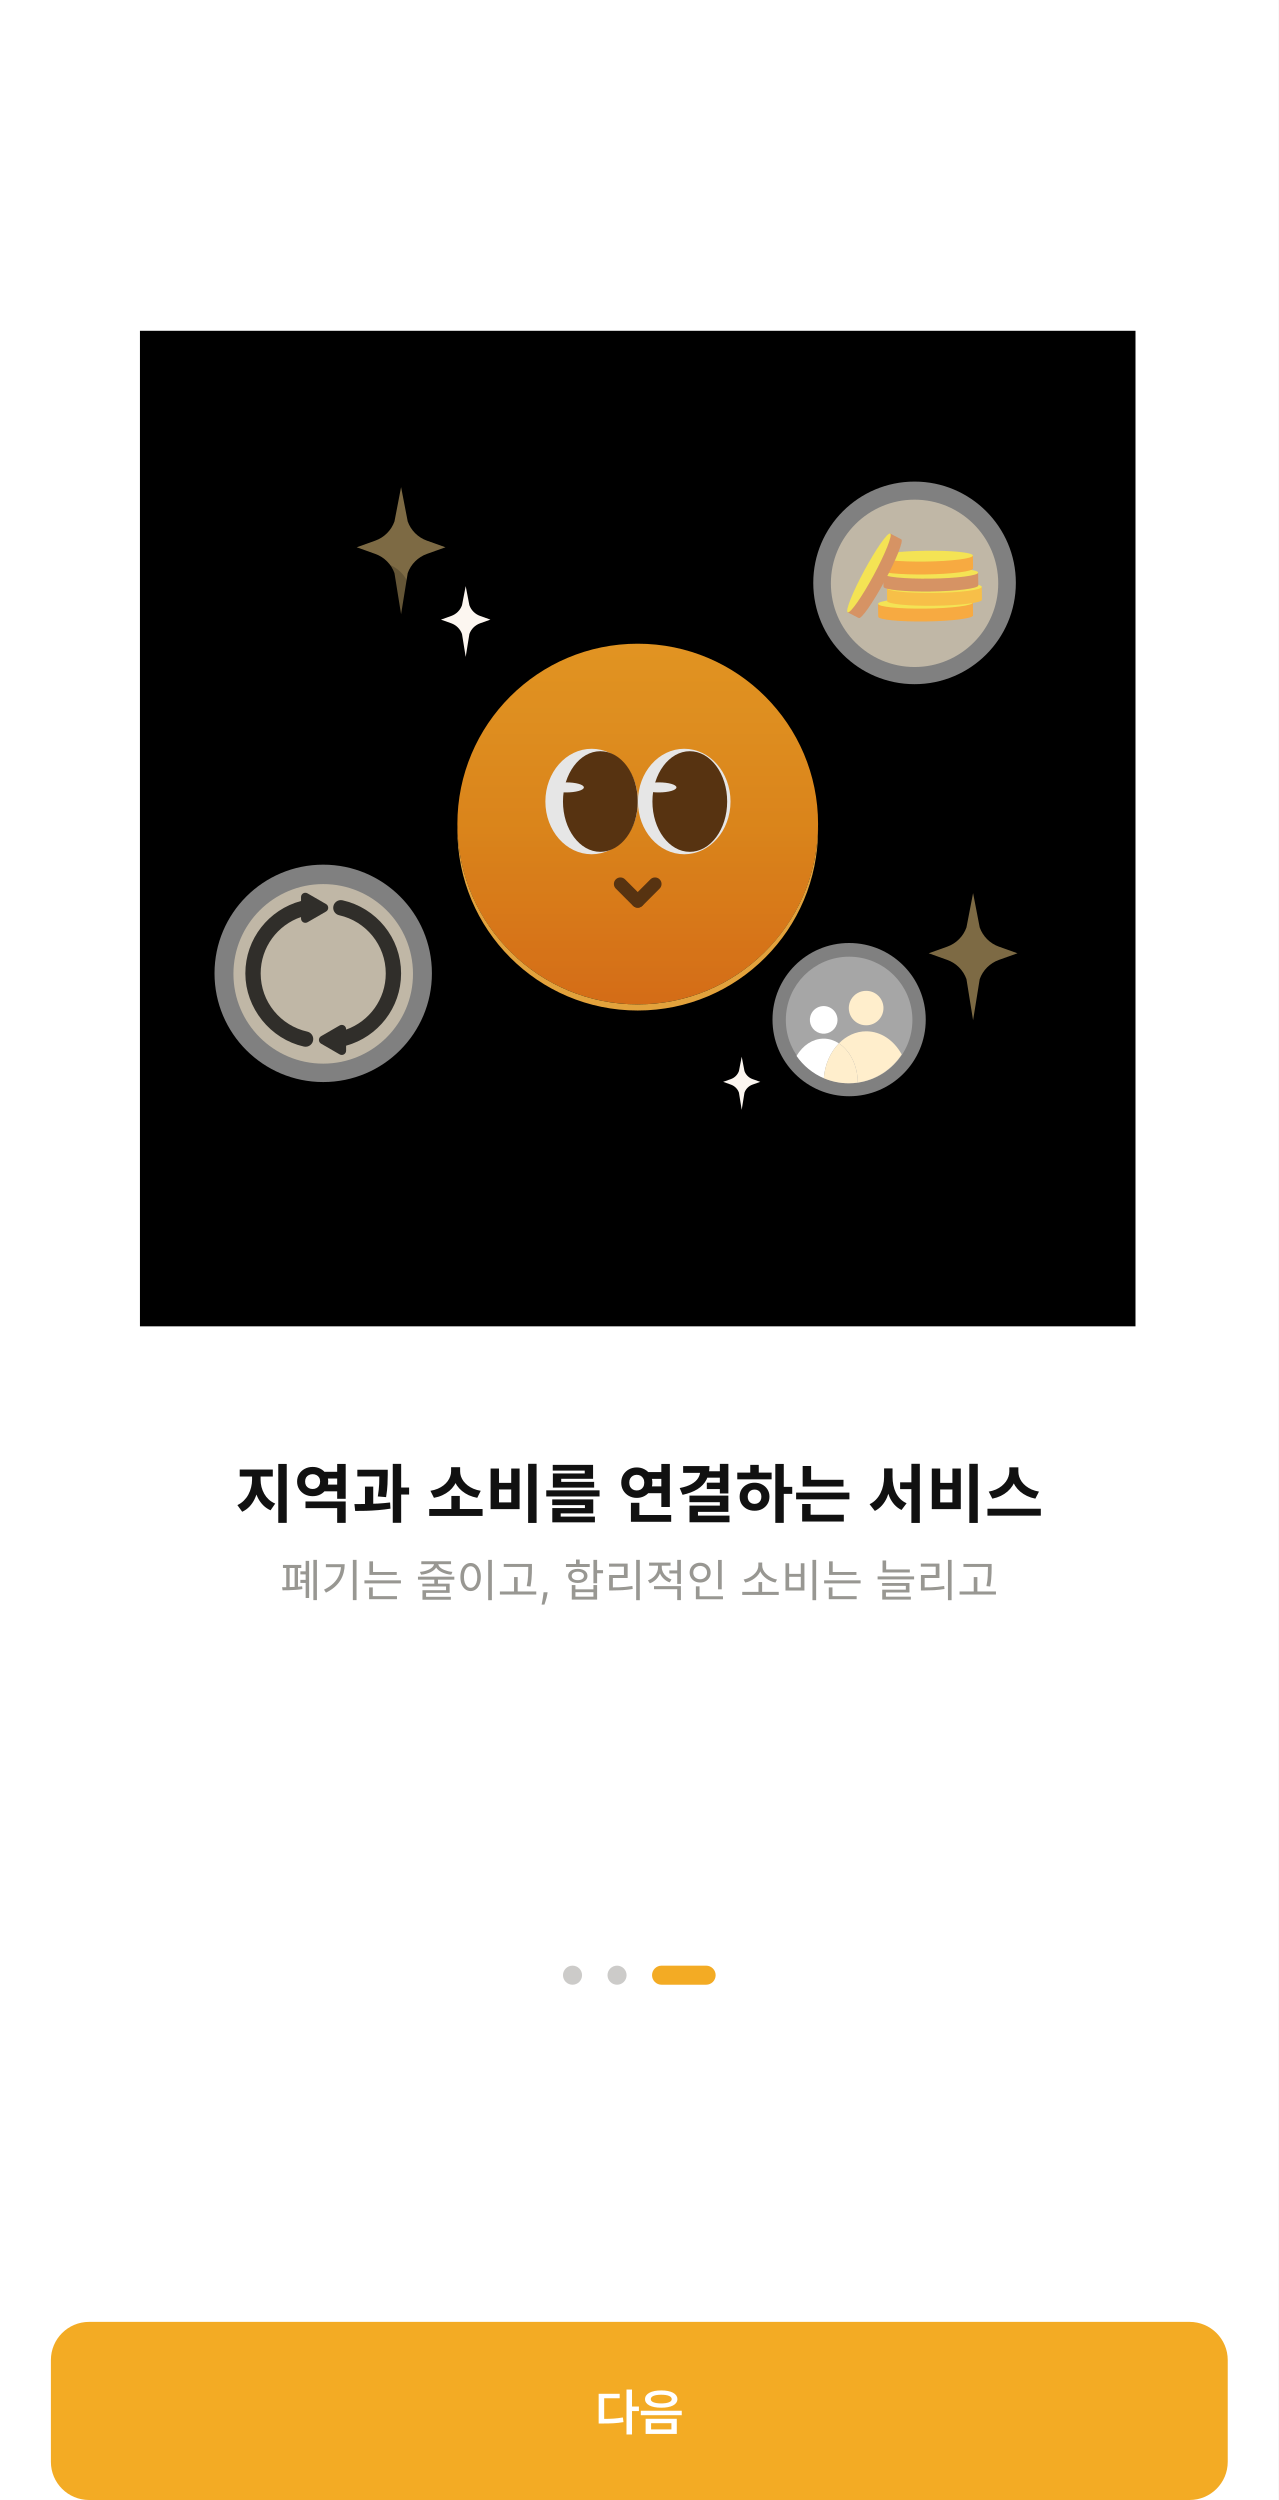
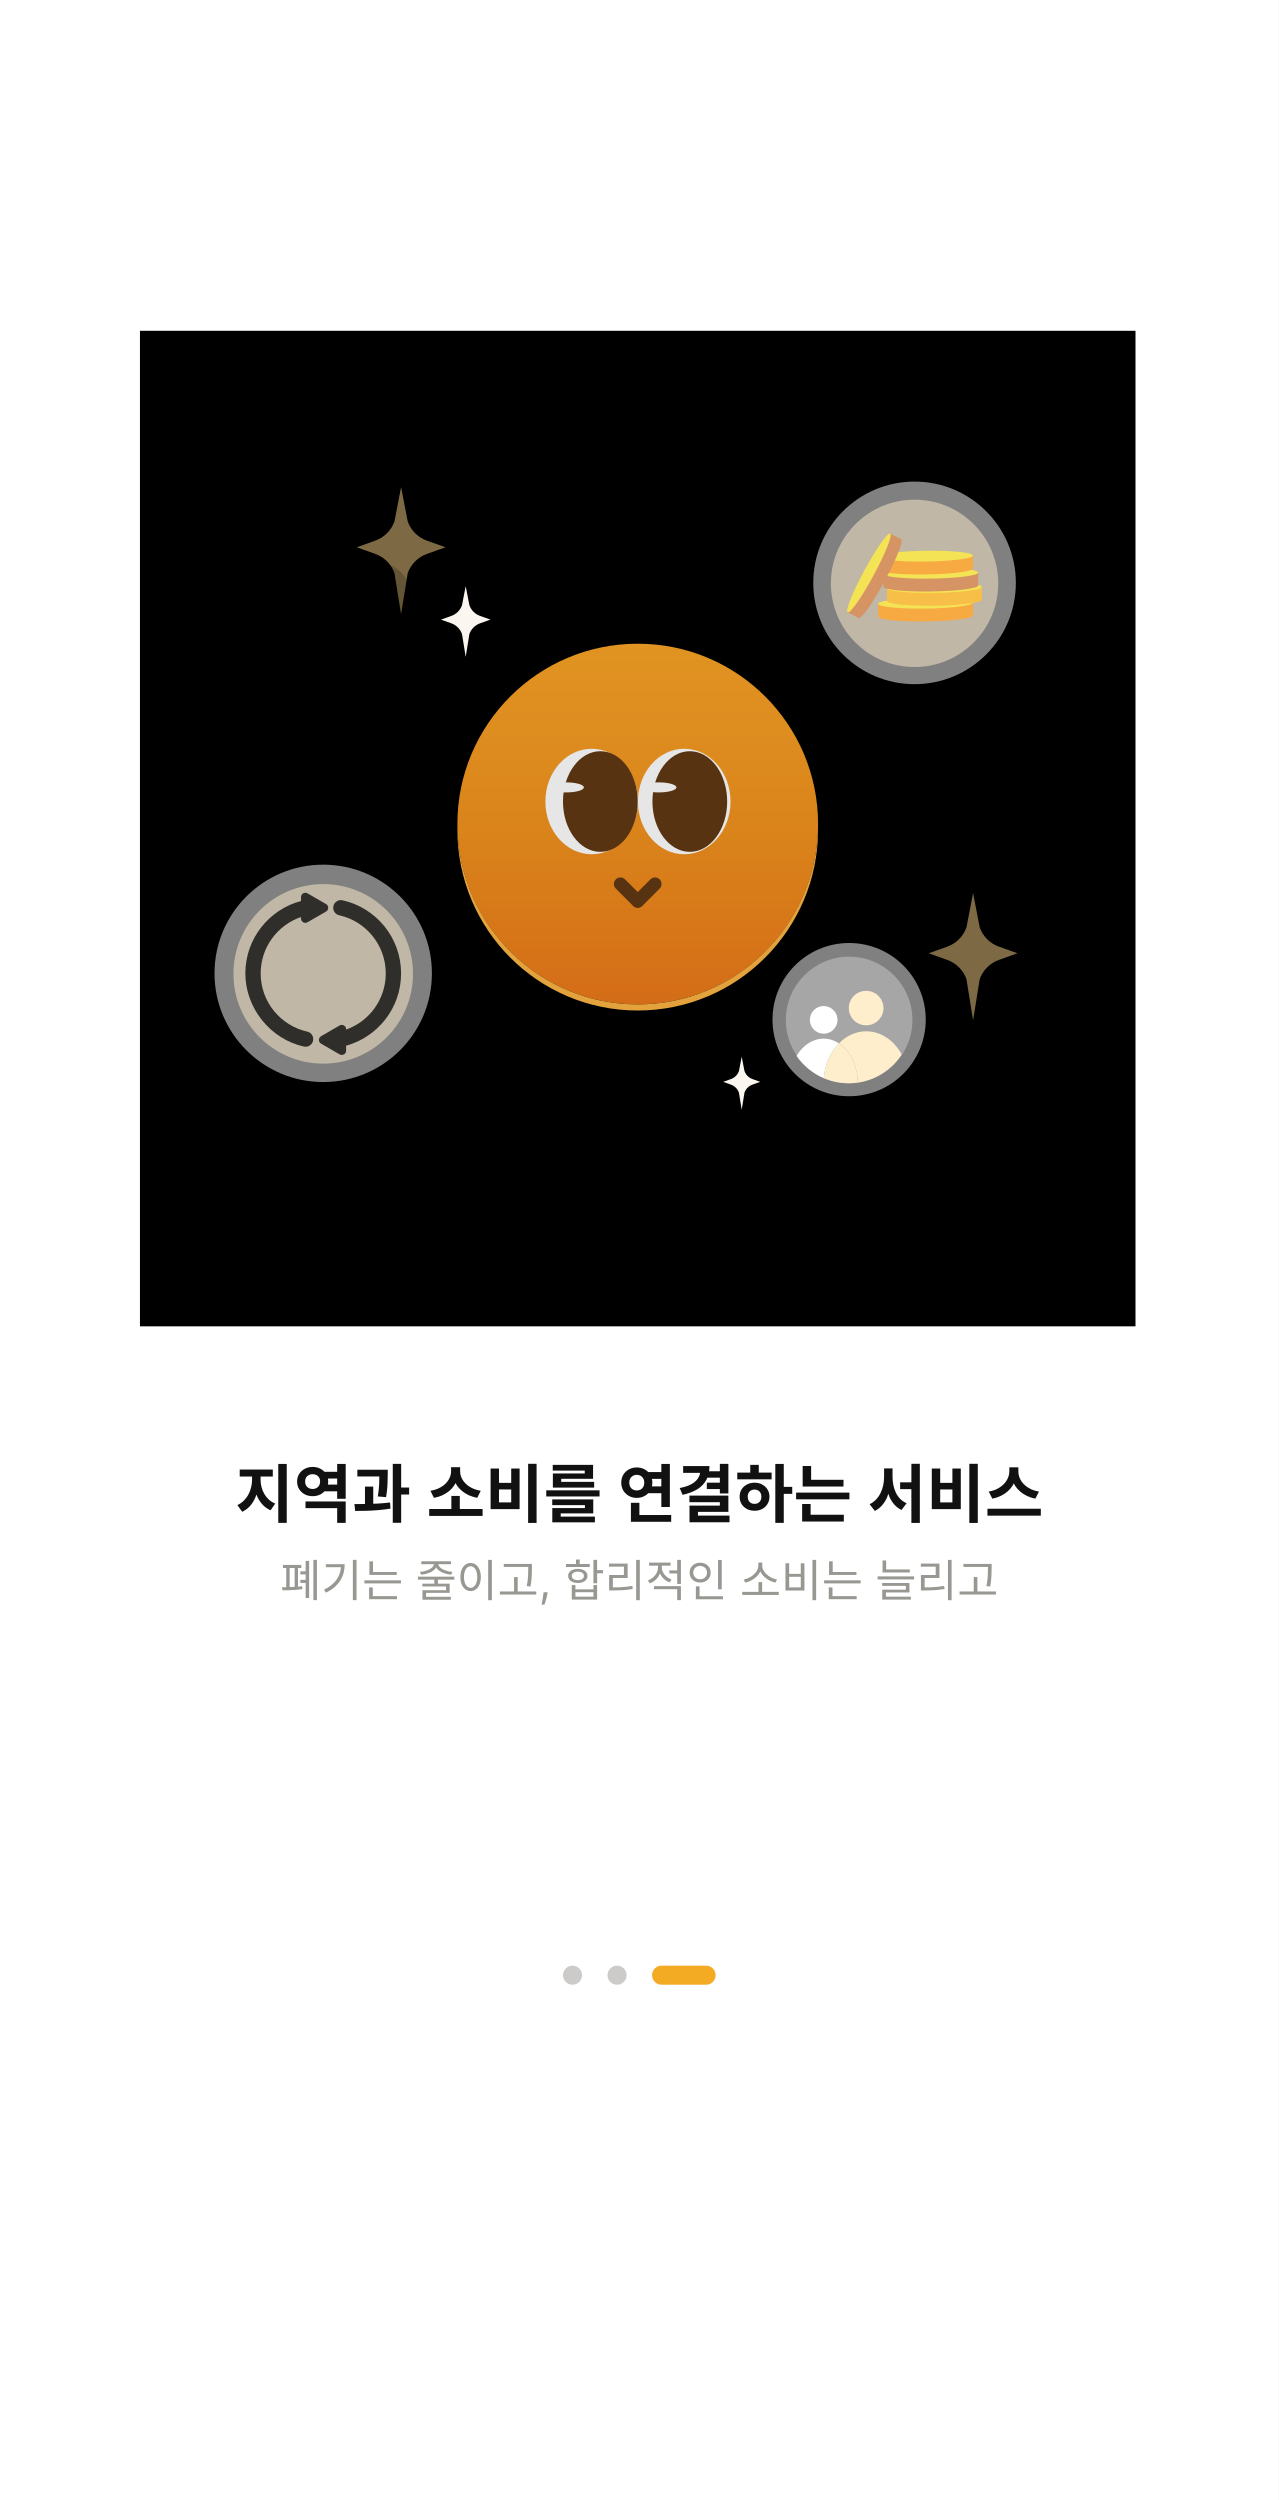
<svg xmlns="http://www.w3.org/2000/svg" width="402" height="786" fill="none" viewBox="0 54 402 786">
  <g clipPath="url(#ob3_a)">
    <path fill="#fff" d="M0 54h402v786H0z" />
-     <rect width="370" height="56" x="16" y="784" fill="#F3AB24" rx="12" />
-     <path fill="#fff" d="M198.703 805.266v5.359h2.172v1.422h-2.172v7.359h-1.734v-14.14zm-3.875 1.343v1.407h-4.875v6.484c2.195 0 3.93-.109 5.875-.453l.203 1.469c-2.187.375-4.093.437-6.64.437h-1.172v-9.344zm13.063-1.062c3.125 0 5.078 1.031 5.093 2.75-.015 1.687-1.968 2.703-5.093 2.687-3.094.016-5.094-1-5.094-2.687 0-1.719 2-2.75 5.094-2.75m0 1.359c-2.063 0-3.297.485-3.282 1.391-.015.859 1.219 1.328 3.282 1.344 2.062-.016 3.297-.485 3.297-1.344 0-.906-1.235-1.391-3.297-1.391m4.89 7.563v4.75h-9.797v-4.75zm-8.078 1.375v1.968h6.391v-1.968zm9.641-3.906v1.406h-12.875v-1.406z" />
    <circle cx="180" cy="675" r="3" fill="#CCCBC9" />
    <circle cx="194" cy="675" r="3" fill="#CCCBC9" />
    <rect width="20" height="6" x="205" y="672" fill="#F3AB24" rx="3" />
    <path fill="#111" d="M79.249 517.18h2.12v2.08q0 1.6-.34 3.14a12.4 12.4 0 0 1-.98 2.9 9.3 9.3 0 0 1-1.62 2.38 7.5 7.5 0 0 1-2.28 1.62l-1.52-2.1a7 7 0 0 0 2.02-1.4 7.7 7.7 0 0 0 1.44-1.92q.58-1.08.86-2.26.3-1.2.3-2.36zm.58 0h2.1v2.08q0 1.1.28 2.24.3 1.12.86 2.14a7.3 7.3 0 0 0 1.42 1.8q.86.8 2.04 1.28l-1.46 2.12a7.5 7.5 0 0 1-2.3-1.56 9 9 0 0 1-1.64-2.26 11.2 11.2 0 0 1-.98-2.74 14.3 14.3 0 0 1-.32-3.02zm-4.46-1.16h10.4v2.2h-10.4zm12.12-1.76h2.66v18.52h-2.66zm13.878 2.48h5.48v2.12h-5.48zm0 4.02h5.48v2.12h-5.48zm-5.32 5.3h12.64v6.72h-2.68v-4.62h-9.96zm9.96-11.8h2.68v10.96h-2.68zm-7.7.94q1.38 0 2.48.6a4.4 4.4 0 0 1 1.74 1.62q.66 1.04.66 2.38 0 1.32-.66 2.38a4.57 4.57 0 0 1-1.74 1.64q-1.1.58-2.48.58t-2.5-.58a4.73 4.73 0 0 1-1.76-1.64q-.64-1.06-.64-2.38 0-1.34.64-2.38a4.6 4.6 0 0 1 1.76-1.62q1.12-.6 2.5-.6m-.02 2.28q-.66 0-1.2.28-.54.26-.86.78-.3.52-.3 1.26 0 .72.3 1.26.32.52.86.8t1.2.28q.68 0 1.2-.28.54-.28.84-.8.32-.54.32-1.26 0-.74-.32-1.26-.3-.52-.84-.78a2.5 2.5 0 0 0-1.2-.28m14.059-1.4h8v2.12h-8zm2.4 5.3h2.6v6.3h-2.6zm4.52-5.3h2.64v1.52q0 1.34-.08 3.06-.06 1.72-.44 4.04l-2.6-.22q.36-2.22.42-3.88.06-1.68.06-3zm4.22-1.84h2.64v18.52h-2.64zm1.88 7.44h3.26v2.2h-3.26zm-13.7 7.36-.24-2.16q1.62 0 3.52-.02a129 129 0 0 0 3.88-.14 65 65 0 0 0 3.82-.34l.12 1.94a51 51 0 0 1-3.84.46q-1.94.16-3.8.22-1.86.04-3.46.04m23.279-.6h16.78v2.16h-16.78zm6.96-4.12h2.66v4.7h-2.66zm-.08-9.04h2.32v1.34q0 1.18-.34 2.28a7.4 7.4 0 0 1-.98 2.08 8.3 8.3 0 0 1-1.58 1.78 9.7 9.7 0 0 1-2.16 1.34q-1.2.56-2.66.82l-1.1-2.22a9.5 9.5 0 0 0 2.3-.64q1.02-.44 1.8-1.04.8-.62 1.32-1.34.54-.74.8-1.52.28-.78.28-1.54zm.5 0h2.34v1.34q0 .78.26 1.56.28.78.8 1.5.54.72 1.32 1.34.78.6 1.8 1.04 1.04.44 2.3.64l-1.1 2.22a12 12 0 0 1-2.66-.82 10 10 0 0 1-2.14-1.34 8.6 8.6 0 0 1-1.6-1.74 8.2 8.2 0 0 1-.98-2.08 8 8 0 0 1-.34-2.32zm23.718-1.06h2.66v18.58h-2.66zm-11.8 1.48h2.64v4.52h3.84v-4.52h2.64v12.78h-9.12zm2.64 6.58v4.08h3.84v-4.08zm14.859.28h16.76v1.92h-16.76zm1.88 2.86h12.9v4.4h-10.24v1.58h-2.64v-3.26h10.26v-.92h-10.28zm.02 5.4h13.4v1.8h-13.4zm.14-16.26h12.68v4.38h-10.02v1.5h-2.62v-3.18h10.02v-.9h-10.06zm.04 5.34h12.98v1.8h-12.98zm29.639-3.08h5.46v2.14h-5.46zm0 4.5h5.46v2.14h-5.46zm4.46-7.06h2.68v13.54h-2.68zm-9.56 16.06h12.66v2.14h-12.66zm0-3.84h2.66v4.96h-2.66zm1.84-11.12q1.38 0 2.48.62 1.12.6 1.76 1.68.66 1.08.66 2.48 0 1.38-.66 2.48a4.6 4.6 0 0 1-1.76 1.7q-1.1.62-2.48.62a5.04 5.04 0 0 1-2.48-.62 4.8 4.8 0 0 1-1.76-1.7q-.64-1.1-.64-2.48 0-1.4.64-2.48a4.63 4.63 0 0 1 1.76-1.68 5.04 5.04 0 0 1 2.48-.62m0 2.32q-.66 0-1.2.3t-.86.86q-.3.54-.3 1.3 0 .78.3 1.34.32.54.86.84.54.28 1.2.28.681 0 1.2-.28.54-.3.84-.84.32-.56.32-1.34 0-.76-.32-1.3-.3-.56-.84-.86-.519-.3-1.2-.3m26.119-3.44H229v9.3h-2.68zm-6.16.7h2.9q0 2.46-.96 4.28-.94 1.8-2.82 2.98-1.881 1.16-4.68 1.78l-.9-2.14q2.34-.46 3.74-1.26 1.42-.82 2.06-1.88.66-1.08.66-2.3zm-5.38 0h6.48v2.12h-6.48zm7.56 1.62h4.32v2.02h-4.32zm-.12 3.6h4.36v2h-4.36zm-5.46 4.06H229v5.12h-9.56v2.28h-2.66v-4.26h9.54v-1.06h-9.56zm.02 6.28h12.58v2.1h-12.58zm26.978-16.24h2.66v18.52h-2.66zm2.06 7.22h3.26v2.2h-3.26zm-14.02-4.5h10.8v2.12h-10.8zm5.44 3.18q1.34 0 2.4.58 1.06.56 1.66 1.54.62.98.62 2.28t-.62 2.3a4.36 4.36 0 0 1-1.66 1.56q-1.04.56-2.4.56-1.34 0-2.42-.56a4.5 4.5 0 0 1-1.68-1.56q-.6-1-.6-2.3t.6-2.28a4.35 4.35 0 0 1 1.68-1.54q1.08-.58 2.42-.58m0 2.16q-.64 0-1.12.26t-.76.76-.28 1.22q0 .7.28 1.22.28.5.76.78.48.26 1.12.26.62 0 1.1-.26.48-.28.76-.78.28-.52.28-1.22 0-.72-.28-1.22a1.9 1.9 0 0 0-.76-.76 2.3 2.3 0 0 0-1.1-.26m-1.36-7.76h2.68v3.24h-2.68zm16.479 4.68h12.84v2.12h-12.84zm-2.06 4.04h16.76v2.12h-16.76zm2.06-8.38h2.66v5.4h-2.66zm-.16 15.34h13.1v2.14h-13.1zm0-3.38h2.66v3.96h-2.66zm30.799-6.82h4.88v2.14h-4.88zm-5.04-4.38h2.14v2.7q0 1.74-.3 3.38a14 14 0 0 1-.92 3.06 9.4 9.4 0 0 1-1.58 2.5 7.4 7.4 0 0 1-2.24 1.74l-1.66-2.12a6.6 6.6 0 0 0 2.02-1.46 8.1 8.1 0 0 0 1.42-2.04 9.8 9.8 0 0 0 .84-2.44q.28-1.3.28-2.62zm.54 0h2.12v2.7q0 1.3.26 2.58.26 1.26.78 2.36a7.5 7.5 0 0 0 1.38 1.96 6.6 6.6 0 0 0 2 1.36l-1.6 2.12a7.4 7.4 0 0 1-2.24-1.68 9.2 9.2 0 0 1-1.54-2.42 14.2 14.2 0 0 1-.88-2.96 19 19 0 0 1-.28-3.32zm8.04-1.44h2.66v18.58h-2.66zm18.218 0h2.66v18.58h-2.66zm-11.8 1.48h2.64v4.52h3.84v-4.52h2.64v12.78h-9.12zm2.64 6.58v4.08h3.84v-4.08zm21.739-6.96h2.3v1.34q0 1.2-.34 2.34a8 8 0 0 1-.96 2.12 8.5 8.5 0 0 1-1.58 1.82 9.6 9.6 0 0 1-2.12 1.38q-1.2.58-2.64.86l-1.14-2.22q1.24-.22 2.26-.66a8 8 0 0 0 1.82-1.1q.78-.64 1.32-1.38.54-.76.8-1.56.28-.82.28-1.6zm.52 0h2.32v1.34q0 .8.26 1.62.28.82.8 1.58.54.74 1.32 1.36t1.8 1.08q1.02.44 2.3.66l-1.14 2.22q-1.44-.28-2.64-.86a10 10 0 0 1-2.14-1.38 8.8 8.8 0 0 1-1.58-1.8 8.4 8.4 0 0 1-.98-2.14 8.6 8.6 0 0 1-.32-2.34zm-7.4 13.02h16.78v2.18h-16.78z" />
    <path fill="#989792" d="M98.52 544.422h1.12v12.67h-1.12zm-2.422.308h1.092v11.69h-1.092zm-7.14 1.288h5.768v.952h-5.768zm-.126 7.98-.14-.98q.63 0 1.414-.014a101 101 0 0 0 3.332-.112 23 23 0 0 0 1.554-.154l.084.868q-.98.168-2.114.252t-2.212.112-1.918.028m1.162-7.35h1.064v6.622h-1.064zm2.632 0h1.064v6.622h-1.064zm1.806 1.386h2.254v.952h-2.254zm0 2.674h2.254v.966h-2.254zm16.505-6.286h1.162v12.67h-1.162zm-3.71 1.372h1.148q0 1.373-.336 2.646a8.8 8.8 0 0 1-1.022 2.422 9.4 9.4 0 0 1-1.82 2.114q-1.12.98-2.716 1.75l-.616-.938q1.833-.882 3.024-2.058 1.19-1.176 1.764-2.618a8.5 8.5 0 0 0 .574-3.136zm-4.774 0h5.264v.938h-5.264zm13.677 2.436h8.61v.938h-8.61zm-1.554 2.632h11.48v.952h-11.48zm1.554-5.978h1.148v3.822h-1.148zm-.084 10.948h8.764v.952h-8.764zm0-2.744h1.162v2.996h-1.162zm20.498-2.702h1.148v1.932h-1.148zm-5.138-.686h11.438v.938h-11.438zm1.386 2.198h8.582v2.898h-7.42v1.484h-1.134v-2.324h7.42v-1.176h-7.448zm.028 4.144h8.932v.91h-8.932zm3.64-10.822h1.008v.378q0 .588-.266 1.092a2.8 2.8 0 0 1-.742.91 5 5 0 0 1-1.12.714 9 9 0 0 1-1.386.504 9 9 0 0 1-1.554.266l-.378-.882a9 9 0 0 0 1.344-.21 8.4 8.4 0 0 0 1.218-.406q.56-.238.98-.546t.658-.672.238-.77zm.322 0h1.008v.378q0 .406.238.784.238.365.658.672.42.294.98.532t1.204.406q.658.154 1.372.21l-.378.882a9.5 9.5 0 0 1-1.568-.266 10 10 0 0 1-1.386-.504 5.6 5.6 0 0 1-1.12-.714 3.1 3.1 0 0 1-.742-.91 2.3 2.3 0 0 1-.266-1.092zm-4.326-.364h9.352v.924h-9.352zm21.027-.434h1.162v12.684h-1.162zm-5.516.98q.938 0 1.652.546.727.532 1.134 1.526.42.994.42 2.338t-.42 2.338q-.406.994-1.134 1.54a2.65 2.65 0 0 1-1.652.546 2.7 2.7 0 0 1-1.666-.546q-.728-.546-1.148-1.54-.406-.994-.406-2.338t.406-2.338q.42-.994 1.148-1.526a2.7 2.7 0 0 1 1.666-.546m0 1.036q-.63 0-1.106.42-.462.407-.728 1.176-.266.756-.266 1.778t.266 1.792q.266.756.728 1.176.476.42 1.106.42.616 0 1.078-.42.476-.42.742-1.176.266-.77.266-1.792t-.266-1.778q-.266-.77-.742-1.176a1.55 1.55 0 0 0-1.078-.42m10.415-.742h8.148v.952h-8.148zm-1.218 8.652h11.438v.966h-11.438zm4.452-4.522h1.148v5.012h-1.148zm4.466-4.13h1.162v1.246q0 .784-.028 1.652a25 25 0 0 1-.112 1.904 23 23 0 0 1-.322 2.31l-1.176-.14q.365-1.82.42-3.192.056-1.386.056-2.534zm6.085 8.912-.08.537q-.084.567-.258 1.213-.17.647-.353 1.218-.184.571-.304.91h-.895q.066-.318.169-.84.105-.522.209-1.169.11-.641.179-1.312l.06-.557zm14.403-10.186h1.162v7.364h-1.162zm.658 3.234h2.366v.98h-2.366zm-7.462 4.69h1.148v1.33h5.656v-1.33h1.162v4.578h-7.966zm1.148 2.24v1.4h5.656v-1.4zm-2.982-8.862h7.476v.938h-7.476zm3.738 1.526q.91 0 1.582.28.686.266 1.064.77.378.49.378 1.162t-.378 1.176-1.064.784q-.672.266-1.582.266t-1.596-.266q-.672-.28-1.064-.784a1.9 1.9 0 0 1-.378-1.176q0-.672.378-1.162a2.45 2.45 0 0 1 1.064-.77q.686-.28 1.596-.28m0 .882q-.868 0-1.4.364-.518.365-.518.966 0 .616.518.98.532.364 1.4.364.853 0 1.386-.364t.532-.98q0-.601-.532-.966-.518-.364-1.386-.364m-.574-3.822h1.162v1.918h-1.162zm18.913.112h1.148v12.684h-1.148zm-8.498 8.652h1.05q1.078 0 2.072-.028a38 38 0 0 0 2.03-.14 33 33 0 0 0 2.156-.28l.112.952a33 33 0 0 1-3.22.378 57 57 0 0 1-3.15.084h-1.05zm-.028-7.476h5.852v4.522h-4.648v3.318h-1.176v-4.256h4.648v-2.632h-4.676zm15.399.112h.952v1.036q0 1.148-.448 2.156a5.3 5.3 0 0 1-1.232 1.764 5.5 5.5 0 0 1-1.848 1.134l-.602-.924a5 5 0 0 0 1.274-.672q.588-.42 1.022-.966a4.3 4.3 0 0 0 .658-1.19q.224-.644.224-1.302zm.224 0h.952v1.022q0 .812.378 1.582.378.756 1.078 1.358.7.588 1.61.924l-.588.91a5.3 5.3 0 0 1-1.806-1.092 5.2 5.2 0 0 1-1.204-1.666 4.9 4.9 0 0 1-.42-2.016zm3.332 2.016h2.814v.966h-2.814zm-6.37-2.436h6.762v.952h-6.762zm1.554 7.392h8.456v4.41h-1.162v-3.458h-7.294zm7.294-8.26h1.162v7.574h-1.162zm12.837.014h1.162v9.24h-1.162zm-6.972 11.424h8.526v.952h-8.526zm0-3.122h1.162v3.444h-1.162zm1.344-7.42q.951 0 1.694.392.741.392 1.176 1.106.434.7.434 1.61t-.434 1.624q-.435.7-1.176 1.106-.743.392-1.694.392-.939 0-1.694-.392a3.1 3.1 0 0 1-1.176-1.106q-.435-.714-.434-1.624 0-.91.434-1.61a2.97 2.97 0 0 1 1.176-1.106 3.6 3.6 0 0 1 1.694-.392m0 1.008q-.617 0-1.106.266a2.06 2.06 0 0 0-.784.742q-.28.476-.28 1.092 0 .63.28 1.106.294.462.784.728t1.106.266q.615 0 1.106-.266a1.97 1.97 0 0 0 .784-.728q.28-.476.28-1.106 0-.616-.28-1.092a1.94 1.94 0 0 0-.784-.742 2.3 2.3 0 0 0-1.106-.266m13.232 8.148h11.48v.98h-11.48zm5.11-3.066h1.148v3.388h-1.148zm-.042-6.146h1.022v.98q0 .826-.294 1.554a5.1 5.1 0 0 1-.784 1.344 6.5 6.5 0 0 1-1.162 1.106 7 7 0 0 1-1.386.826 7 7 0 0 1-1.512.49l-.504-.966a5.8 5.8 0 0 0 1.33-.392 7.5 7.5 0 0 0 1.26-.7q.588-.42 1.05-.924.462-.518.714-1.106.267-.602.266-1.232zm.21 0h1.008v.98q0 .644.266 1.232.267.588.728 1.106.462.504 1.05.924.603.42 1.26.7.672.28 1.344.392l-.504.966a7 7 0 0 1-1.512-.49 7.6 7.6 0 0 1-1.4-.826 6.6 6.6 0 0 1-1.162-1.106 5.4 5.4 0 0 1-.798-1.358 4.3 4.3 0 0 1-.28-1.54zm16.799-.84h1.162v12.684h-1.162zm-8.484 1.078h1.162v3.332h3.654V545.5h1.148v8.554h-5.964zm1.162 4.256v3.332h3.654v-3.332zm12.543-1.526h8.61v.938h-8.61zm-1.554 2.632h11.48v.952h-11.48zm1.554-5.978h1.148v3.822h-1.148zm-.084 10.948h8.764v.952h-8.764zm0-2.744h1.162v2.996h-1.162zm16.9-5.656h8.582v.952h-8.582zm-1.554 2.184h11.48v.952h-11.48zm1.554-4.998h1.134v3.262h-1.134zm-.126 7.07h8.596v2.982h-7.406v1.624h-1.162v-2.492h7.42v-1.204h-7.448zm.028 4.312h9.002v.924h-9.002zm20.663-11.578h1.148v12.684h-1.148zm-8.498 8.652h1.05q1.079 0 2.072-.028a38 38 0 0 0 2.03-.14q1.037-.098 2.156-.28l.112.952a33 33 0 0 1-3.22.378 57 57 0 0 1-3.15.084h-1.05zm-.028-7.476h5.852v4.522h-4.648v3.318h-1.176v-4.256h4.648v-2.632h-4.676zm13.397.098h8.148v.952h-8.148zm-1.218 8.652h11.438v.966h-11.438zm4.452-4.522h1.148v5.012h-1.148zm4.466-4.13h1.162v1.246q0 .784-.028 1.652a24 24 0 0 1-.112 1.904 23 23 0 0 1-.322 2.31l-1.176-.14q.365-1.82.42-3.192.057-1.386.056-2.534z" />
    <g clipPath="url(#ob3_b)">
      <path fill="url(#ob3_c)" d="M357 158H44v313h313z" />
      <path fill="#FED98B" d="m134.222 223.98 5.84 2.084-5.84 2.085a9.97 9.97 0 0 0-6.036 6.035l-2.084 12.938-2.084-12.938a9.97 9.97 0 0 0-6.035-6.035l-5.84-2.085 5.84-2.084a9.97 9.97 0 0 0 6.035-6.035l2.084-10.796 2.084 10.796a9.97 9.97 0 0 0 6.036 6.035m179.835 127.647 5.84 2.084-5.84 2.084a9.96 9.96 0 0 0-6.036 6.036l-2.084 12.937-2.084-12.937a9.97 9.97 0 0 0-6.036-6.036l-5.84-2.084 5.84-2.084a9.97 9.97 0 0 0 6.036-6.036l2.084-10.796 2.084 10.796a9.96 9.96 0 0 0 6.036 6.036" opacity=".49" />
      <path fill="#FCF6F0" d="m150.936 247.648 3.253 1.161-3.253 1.161a5.56 5.56 0 0 0-3.362 3.362l-1.16 7.204-1.161-7.204a5.56 5.56 0 0 0-3.362-3.362l-3.253-1.161 3.253-1.161a5.56 5.56 0 0 0 3.362-3.362l1.161-6.012 1.16 6.012a5.56 5.56 0 0 0 3.362 3.362m85.65 145.613 2.442.871-2.442.872a4.16 4.16 0 0 0-2.522 2.522l-.871 5.407-.871-5.407a4.16 4.16 0 0 0-2.523-2.522l-2.441-.872 2.441-.871a4.17 4.17 0 0 0 2.523-2.522l.871-4.512.871 4.512a4.17 4.17 0 0 0 2.522 2.522" />
      <path fill="url(#ob3_f)" d="M118.445 252.195c5.915 0 10.709-4.795 10.709-10.71s-4.794-10.71-10.709-10.71-10.71 4.795-10.71 10.71 4.795 10.71 10.71 10.71" opacity=".2" />
      <path fill="url(#ob3_g)" d="M126.103 409.652c8.441 0 15.285-6.843 15.285-15.285s-6.844-15.285-15.285-15.285c-8.442 0-15.285 6.844-15.285 15.285 0 8.442 6.843 15.285 15.285 15.285" opacity=".2" />
      <path fill="url(#ob3_h)" d="M256.944 205.406a6.338 6.338 0 1 0 0-12.676 6.338 6.338 0 0 0 0 12.676" opacity=".2" />
      <path fill="url(#ob3_i)" d="M95.28 409.271a6.338 6.338 0 1 0 0-12.677 6.338 6.338 0 0 0 0 12.677" opacity=".2" />
      <g opacity=".9">
        <path fill="url(#ob3_j)" d="m195.164 263.145 1.647 2.853a6.503 6.503 0 0 0 8.883 2.38l13.302-7.68a6.503 6.503 0 0 0 2.381-8.883l-1.648-2.853a6.5 6.5 0 0 0-8.882-2.38l-13.303 7.681a6.5 6.5 0 0 0-2.38 8.882" />
        <path fill="url(#ob3_k)" d="m177.469 242.289-2.412 3.027a6.326 6.326 0 0 0 1.004 8.889l26.17 20.854a6.326 6.326 0 0 0 8.889-1.005l2.412-3.027a6.326 6.326 0 0 0-1.005-8.889l-26.17-20.854a6.325 6.325 0 0 0-8.888 1.005" />
        <circle cx="200.5" cy="313.08" r="56.7" fill="url(#ob3_body_grad)" />
        <path fill="#FCB442" d="M200.5 369.776c-30.992 0-56.176-24.928-56.689-55.871q-.008.481-.008.965c0 31.389 25.384 56.836 56.697 56.836s56.697-25.447 56.697-56.836q0-.484-.007-.965c-.514 30.946-25.698 55.871-56.69 55.871" />
        <path fill="#603813" d="m204.486 330.468-5.403 5.402a2.054 2.054 0 0 0 0 2.903l.002.002a2.054 2.054 0 0 0 2.903 0l5.402-5.403a2.05 2.05 0 0 0 0-2.903l-.001-.001a2.05 2.05 0 0 0-2.903 0" />
        <path fill="#603813" d="m193.606 333.372 5.402 5.402a2.05 2.05 0 0 0 2.903 0l.002-.002a2.05 2.05 0 0 0 0-2.903l-5.402-5.402a2.054 2.054 0 0 0-2.903 0l-.002.002a2.054 2.054 0 0 0 0 2.903" />
        <path fill="#fff" d="M186.019 322.578c8.036 0 14.552-7.424 14.552-16.581s-6.516-16.581-14.552-16.581c-8.037 0-14.552 7.423-14.552 16.581s6.515 16.581 14.552 16.581" />
        <ellipse cx="188.75" cy="306.0" rx="11.75" ry="15.82" fill="#603813" />
        <path fill="#fff" d="M178.003 303.141c3.074 0 5.566-.708 5.566-1.581s-2.492-1.581-5.566-1.581-5.566.708-5.566 1.581 2.492 1.581 5.566 1.581m37.12 19.437c8.036 0 14.552-7.424 14.552-16.581s-6.516-16.581-14.552-16.581c-8.037 0-14.552 7.423-14.552 16.581s6.515 16.581 14.552 16.581" />
        <ellipse cx="216.87" cy="306.0" rx="11.75" ry="15.82" fill="#603813" />
        <path fill="#fff" d="M207.107 303.141c3.074 0 5.566-.708 5.566-1.581s-2.492-1.581-5.566-1.581-5.566.708-5.566 1.581 2.492 1.581 5.566 1.581" />
      </g>
      <path fill="#fff" d="M287.538 269.105c17.589 0 31.847-14.259 31.847-31.848s-14.258-31.848-31.847-31.848-31.848 14.259-31.848 31.848 14.259 31.848 31.848 31.848" opacity=".5" />
      <path fill="#FEC" d="M287.538 263.711c14.529 0 26.307-11.779 26.307-26.308s-11.778-26.308-26.307-26.308c-14.53 0-26.308 11.779-26.308 26.308s11.778 26.308 26.308 26.308" opacity=".5" />
      <path fill="#fff" d="M101.618 394.198c18.874 0 34.175-15.301 34.175-34.175s-15.301-34.174-34.175-34.174-34.174 15.3-34.174 34.174 15.3 34.175 34.174 34.175" opacity=".5" />
      <path fill="#FEC" d="M101.618 388.41c15.59 0 28.227-12.638 28.227-28.228 0-15.589-12.637-28.227-28.227-28.227s-28.227 12.638-28.227 28.227 12.637 28.228 28.227 28.228" opacity=".5" />
      <g opacity=".9">
        <path fill="#FDA836" d="M305.937 247.487a.2.2 0 0 0-.008-.05q.009-.01.005-.021 0-.027-.039-.049-.008-.016-.021-.032.057-.047.058-.093l-.052-3.806-29.819.402.052 3.805q0 .048.06.091l-.021.032q-.035.026-.036.052 0 .01.008.021a.3.3 0 0 0-.006.049c.013.942 6.699 1.615 14.933 1.503s14.899-.963 14.886-1.904" />
        <path fill="#F9E84B" d="M290.995 245.347c8.234-.111 14.898-.963 14.885-1.904-.012-.94-6.697-1.613-14.931-1.503s-14.897.963-14.885 1.904c.013.94 6.698 1.613 14.931 1.503" />
        <path fill="#FDC03E" d="M308.73 242.552a.2.2 0 0 0-.007-.05q.008-.01.005-.021 0-.027-.039-.049l-.021-.032q.056-.047.057-.093l-.052-3.806-29.819.402.053 3.805q0 .048.06.092-.013.015-.021.031-.037.026-.037.052 0 .01.008.021a.3.3 0 0 0-.005.049c.013.942 6.698 1.615 14.933 1.503s14.898-.963 14.885-1.904" />
        <path fill="#F9E84B" d="M293.787 240.414c8.234-.111 14.898-.963 14.885-1.904-.012-.94-6.697-1.613-14.931-1.502s-14.897.962-14.885 1.903 6.698 1.613 14.931 1.503" />
        <path fill="#D88F5D" d="M307.583 238.063a.2.2 0 0 0-.008-.05q.008-.01.005-.021 0-.027-.039-.049l-.021-.031q.057-.048.058-.094l-.053-3.806-29.818.402.052 3.805q0 .048.06.092l-.021.031q-.035.026-.036.052 0 .01.008.021a.3.3 0 0 0-.006.049c.013.942 6.699 1.615 14.933 1.503 8.235-.11 14.899-.963 14.886-1.904" />
        <path fill="#F9E84B" d="M292.639 235.92c8.234-.111 14.898-.963 14.885-1.904-.012-.94-6.697-1.613-14.931-1.502s-14.897.962-14.885 1.903 6.698 1.613 14.931 1.503" />
        <path fill="#FDA836" d="M305.937 232.697a.2.2 0 0 0-.007-.049q.008-.01.005-.021 0-.026-.039-.05l-.021-.031q.055-.046.057-.094l-.052-3.805-29.818.401.052 3.806q0 .048.06.091-.013.016-.021.032-.036.025-.037.052 0 .01.008.021-.004.024-.005.049c.013.942 6.698 1.615 14.933 1.503 8.234-.11 14.898-.963 14.885-1.905" />
        <path fill="#F9E84B" d="M290.995 230.559c8.233-.111 14.897-.963 14.885-1.904-.013-.94-6.698-1.613-14.931-1.502-8.234.11-14.898.962-14.885 1.903s6.697 1.613 14.931 1.503" />
        <path fill="#D88F5D" d="M283.352 223.553a.1.1 0 0 0-.045-.016l-.015-.016q-.023-.011-.06.008a.1.1 0 0 0-.037.005q-.012-.067-.052-.091l-3.266-1.688-13.373 24.761 3.266 1.688q.04.02.107-.008l.016.031q.005.043.026.055a.03.03 0 0 0 .021.003l.039.029c.806.417 4.455-4.787 8.148-11.626 3.694-6.836 6.033-12.718 5.225-13.135" />
        <path fill="#F9E84B" d="M274.642 234.921c3.694-6.836 6.041-12.728 5.241-13.16-.799-.432-4.443 4.759-8.137 11.595-3.695 6.835-6.042 12.727-5.242 13.16s4.443-4.759 8.138-11.595" />
      </g>
      <g opacity=".75">
        <path fill="url(#ob3_o)" d="M126.103 360.047c0-11.247-7.88-20.65-18.417-22.998-1.503-.334-2.927.819-2.927 2.355 0 1.122.775 2.103 1.87 2.348 8.386 1.867 14.656 9.346 14.656 18.295 0 8.151-5.203 15.081-12.47 17.663v-.135a1.352 1.352 0 0 0-2.029-1.171l-5.843 3.375a1.354 1.354 0 0 0 0 2.345l5.843 3.375a1.352 1.352 0 0 0 2.029-1.171v-1.563c9.966-2.749 17.285-11.875 17.285-22.713z" />
        <path fill="url(#ob3_p)" d="m102.513 338.241-5.843-3.375a1.352 1.352 0 0 0-2.029 1.171v1.234c-10.076 2.676-17.502 11.857-17.502 22.773s7.88 20.65 18.418 23c1.502.334 2.926-.819 2.926-2.355a2.4 2.4 0 0 0-1.87-2.347c-8.386-1.868-14.656-9.346-14.656-18.295 0-8.232 5.308-15.217 12.687-17.737v.477a1.353 1.353 0 0 0 2.029 1.172l5.843-3.376a1.354 1.354 0 0 0 0-2.345z" />
      </g>
      <path fill="#fff" d="M266.963 398.66c13.305 0 24.091-10.785 24.091-24.09s-10.786-24.091-24.091-24.091-24.09 10.786-24.09 24.091 10.785 24.09 24.09 24.09" opacity=".5" />
      <path fill="#fff" d="M266.963 394.581c10.99 0 19.899-8.909 19.899-19.899s-8.909-19.899-19.899-19.899-19.899 8.909-19.899 19.899 8.909 19.899 19.899 19.899" opacity=".3" />
      <path fill="#fff" d="M263.108 375.963a4.346 4.346 0 1 0-8.318-2.52 4.346 4.346 0 0 0 8.318 2.52m-4.171 4.583c1.735 0 3.373.537 4.823 1.489-2.634 2.679-4.41 6.563-4.757 10.958a20 20 0 0 1-8.571-7.004c1.969-3.307 5.044-5.441 8.505-5.441z" />
      <path fill="#FEC" d="M272.347 376.351a5.414 5.414 0 1 0 0-10.829 5.415 5.415 0 1 0 0 10.829m-2.65 18.016c-.063-5.399-2.46-10.058-5.937-12.335 2.327-2.365 5.321-3.79 8.587-3.79 4.651 0 8.746 2.885 11.151 7.265-3.05 4.692-8.021 8.02-13.804 8.863z" />
      <path fill="#FEC" d="M263.76 382.035c3.477 2.277 5.874 6.936 5.937 12.335-.944.138-1.91.211-2.893.211-2.77 0-5.407-.566-7.804-1.591.35-4.395 2.126-8.279 4.758-10.958z" />
    </g>
  </g>
  <defs>
    <linearGradient id="ob3_body_grad" x1="200.5" y1="256.38" x2="200.5" y2="369.78" gradientUnits="userSpaceOnUse">
      <stop offset="0" stop-color="#F9A426" />
      <stop offset="0.5" stop-color="#F2931E" />
      <stop offset="1" stop-color="#EB781A" />
    </linearGradient>
    <radialGradient id="ob3_c" cx="0" cy="0" r="1" gradientTransform="translate(200.5 314.5)scale(156.5)" gradientUnits="userSpaceOnUse">
      <stop stopColor="#F3AB24" />
      <stop offset=".09" stopColor="#F3AF2F" stopOpacity=".94" />
      <stop offset=".27" stopColor="#F5BB4F" stopOpacity=".8" />
      <stop offset=".52" stopColor="#F8CF82" stopOpacity=".56" />
      <stop offset=".81" stopColor="#FCE9C7" stopOpacity=".23" />
      <stop offset="1" stopColor="#FFFCF8" stopOpacity="0" />
    </radialGradient>
    <radialGradient id="ob3_f" cx="0" cy="0" r="1" gradientTransform="translate(118.445 241.485)scale(10.7098)" gradientUnits="userSpaceOnUse">
      <stop stopColor="#FFFCF8" stopOpacity="0" />
      <stop offset="1" stopColor="#F4CC8C" />
    </radialGradient>
    <radialGradient id="ob3_g" cx="0" cy="0" r="1" gradientTransform="translate(126.103 394.367)scale(15.2848)" gradientUnits="userSpaceOnUse">
      <stop stopColor="#FFFCF8" stopOpacity="0" />
      <stop offset="1" stopColor="#F4CC8C" />
    </radialGradient>
    <radialGradient id="ob3_h" cx="0" cy="0" r="1" gradientTransform="translate(256.944 199.068)scale(6.33825)" gradientUnits="userSpaceOnUse">
      <stop stopColor="#FFFCF8" stopOpacity="0" />
      <stop offset="1" stopColor="#F4CC8C" />
    </radialGradient>
    <radialGradient id="ob3_i" cx="0" cy="0" r="1" gradientTransform="translate(95.28 402.933)scale(6.33825)" gradientUnits="userSpaceOnUse">
      <stop stopColor="#FFFCF8" stopOpacity="0" />
      <stop offset="1" stopColor="#F4CC8C" />
    </radialGradient>
    <linearGradient id="ob3_j" x1="196.007" x2="220.608" y1="264.232" y2="250.077" gradientUnits="userSpaceOnUse">
      <stop stopColor="#78C53A" />
      <stop offset=".43" stopColor="#76C439" />
      <stop offset=".59" stopColor="#6FC135" />
      <stop offset=".7" stopColor="#63BD30" />
      <stop offset=".79" stopColor="#52B627" />
      <stop offset=".87" stopColor="#3CAE1D" />
      <stop offset=".94" stopColor="#22A410" />
      <stop offset="1" stopColor="#009800" />
    </linearGradient>
    <linearGradient id="ob3_k" x1="187.029" x2="203.513" y1="252.265" y2="265.401" gradientUnits="userSpaceOnUse">
      <stop stopColor="#78C53A" />
      <stop offset=".17" stopColor="#73C337" />
      <stop offset=".36" stopColor="#66BE31" />
      <stop offset=".55" stopColor="#51B627" />
      <stop offset=".74" stopColor="#33AB19" />
      <stop offset=".94" stopColor="#0D9D06" />
      <stop offset="1" stopColor="#009800" />
    </linearGradient>
    <linearGradient id="ob3_o" x1="100.267" x2="157.319" y1="361.333" y2="361.333" gradientUnits="userSpaceOnUse">
      <stop stopColor="#FFF292" />
      <stop offset=".01" stopColor="#FAF08E" />
      <stop offset=".13" stopColor="#CBE070" />
      <stop offset=".24" stopColor="#A7D458" />
      <stop offset=".34" stopColor="#8DCC47" />
      <stop offset=".44" stopColor="#7DC63D" />
      <stop offset=".51" stopColor="#78C53A" />
    </linearGradient>
    <linearGradient id="ob3_p" x1="77.137" x2="134.666" y1="358.894" y2="358.894" gradientUnits="userSpaceOnUse">
      <stop stopColor="#78C53A" />
      <stop offset=".08" stopColor="#7DC63D" />
      <stop offset=".17" stopColor="#8DCC46" />
      <stop offset=".28" stopColor="#A7D555" />
      <stop offset=".4" stopColor="#CBE16A" />
      <stop offset=".52" stopColor="#F9F084" />
      <stop offset=".54" stopColor="#FFF388" />
    </linearGradient>
    <clipPath id="ob3_a">
      <path fill="#fff" d="M0 54h402v786H0z" />
    </clipPath>
    <clipPath id="ob3_b">
      <path fill="#fff" d="M44 158h313v313H44z" />
    </clipPath>
  </defs>
</svg>
